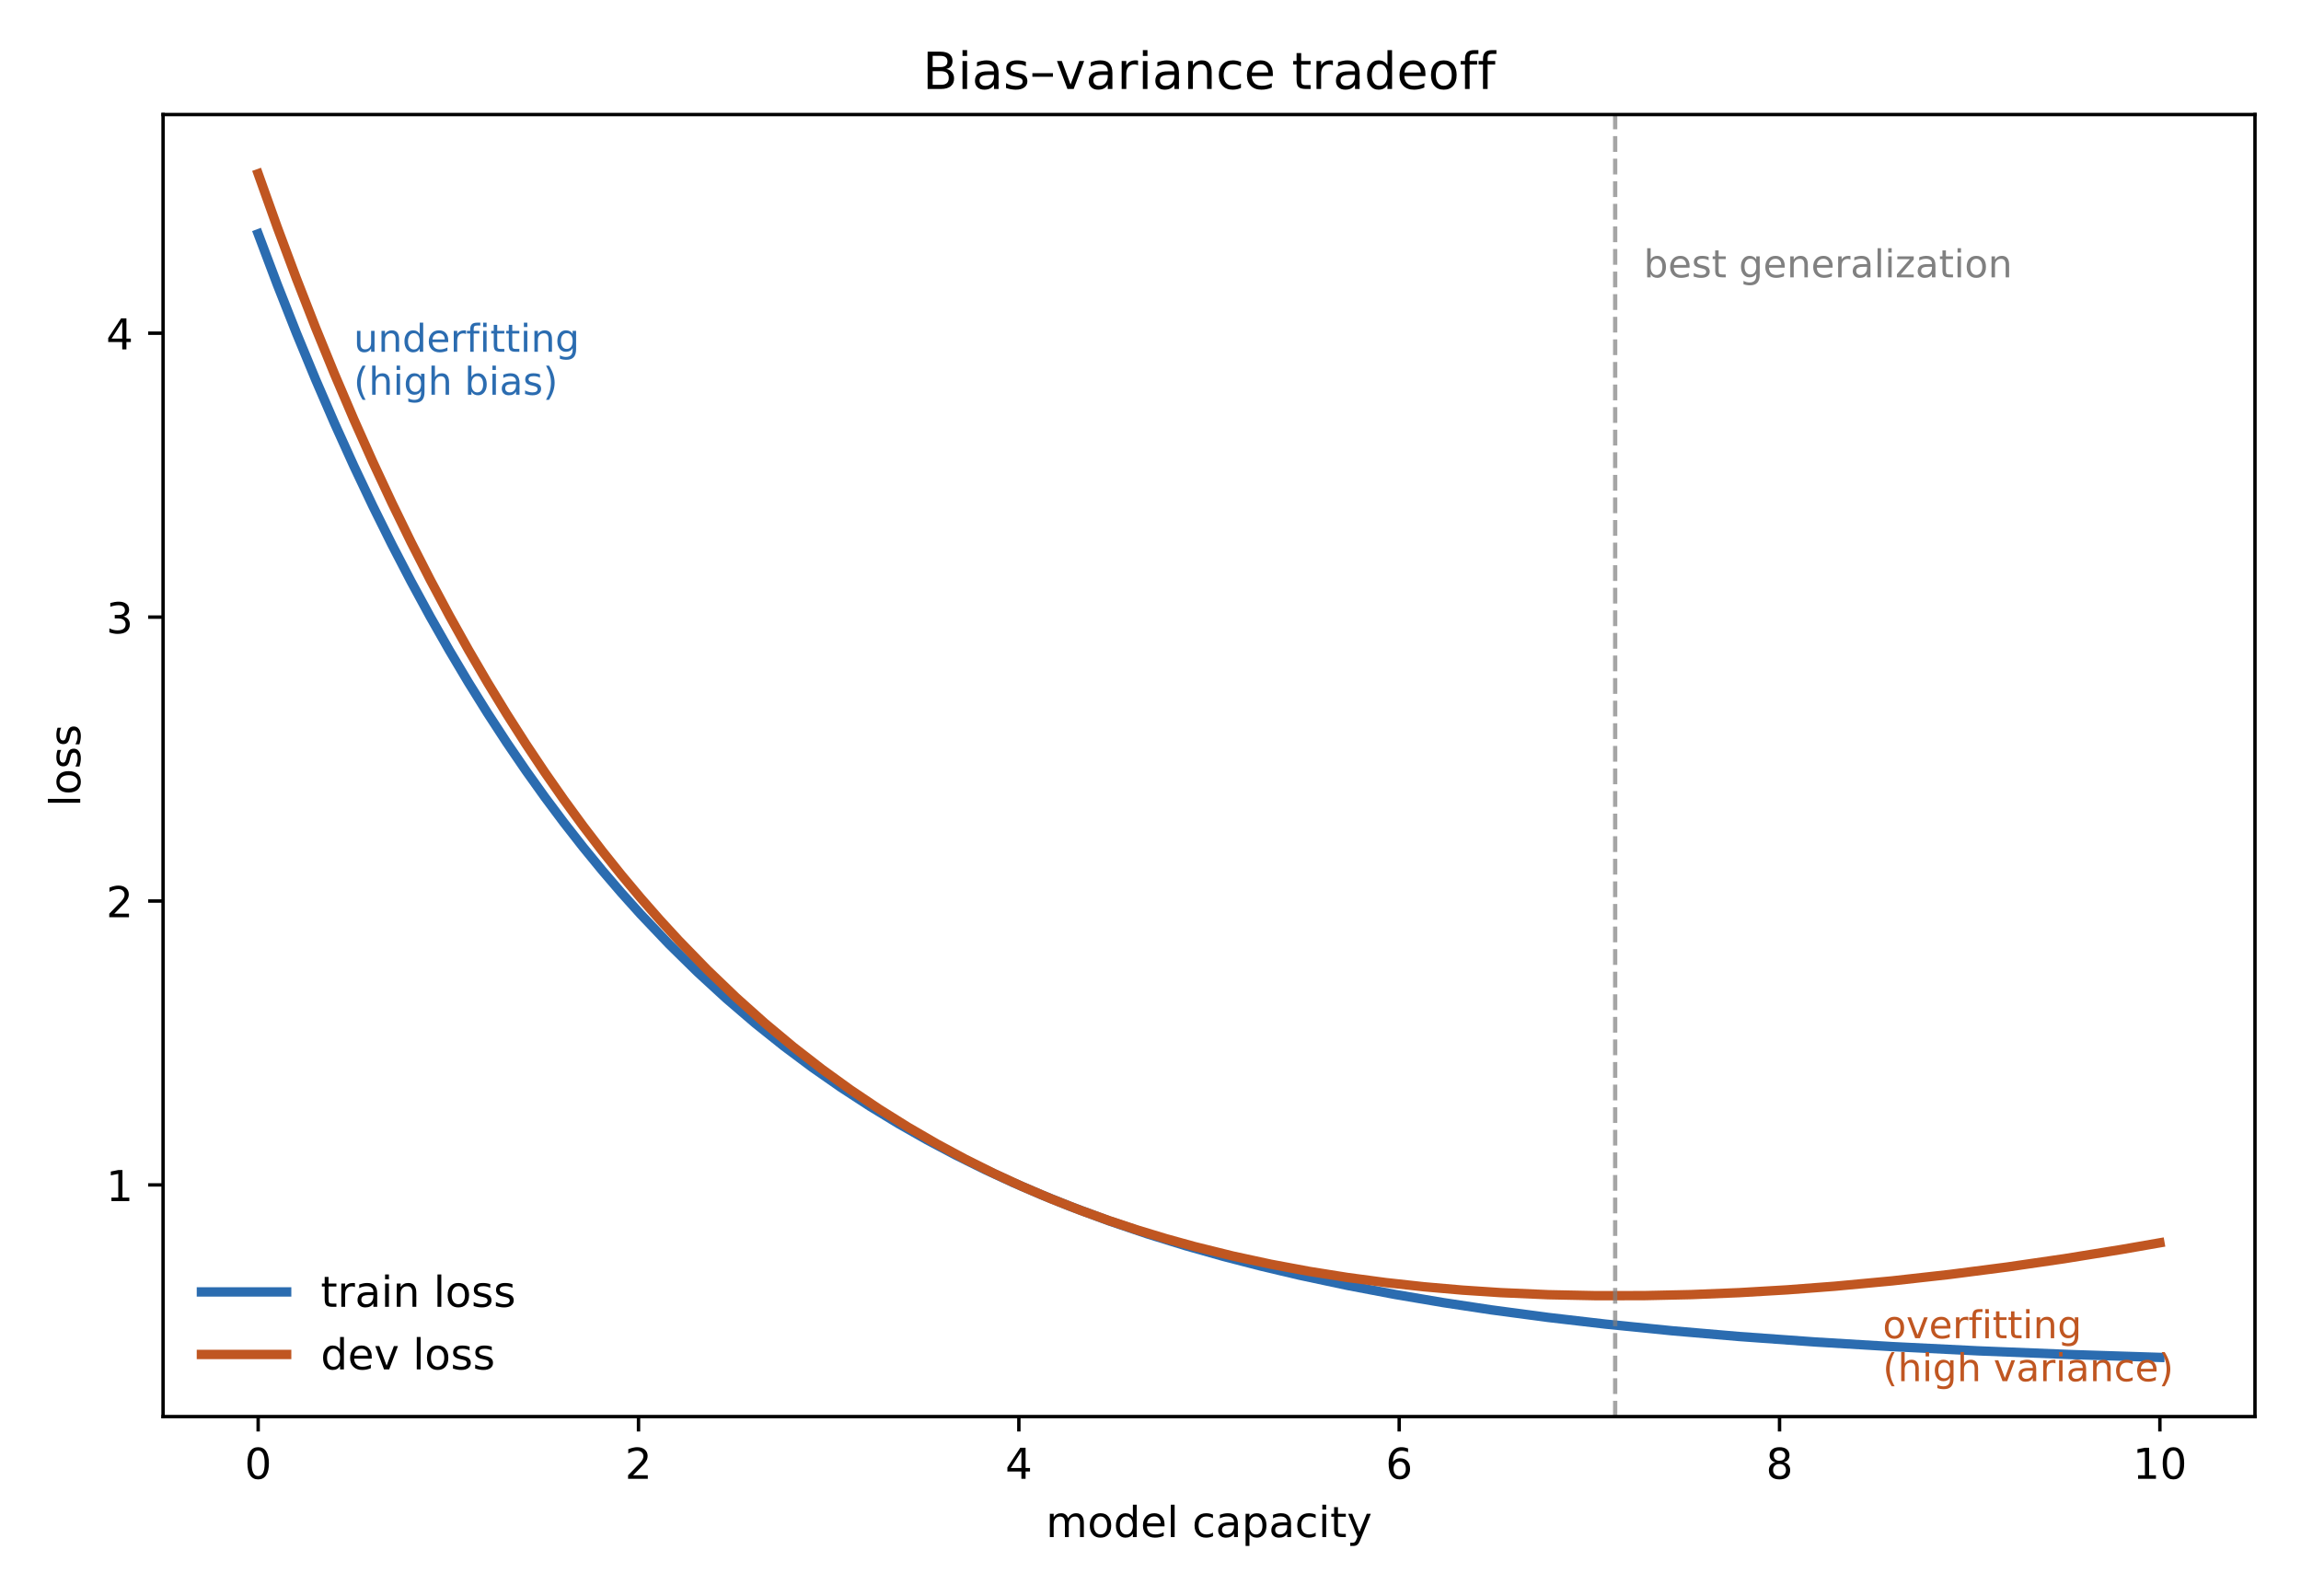
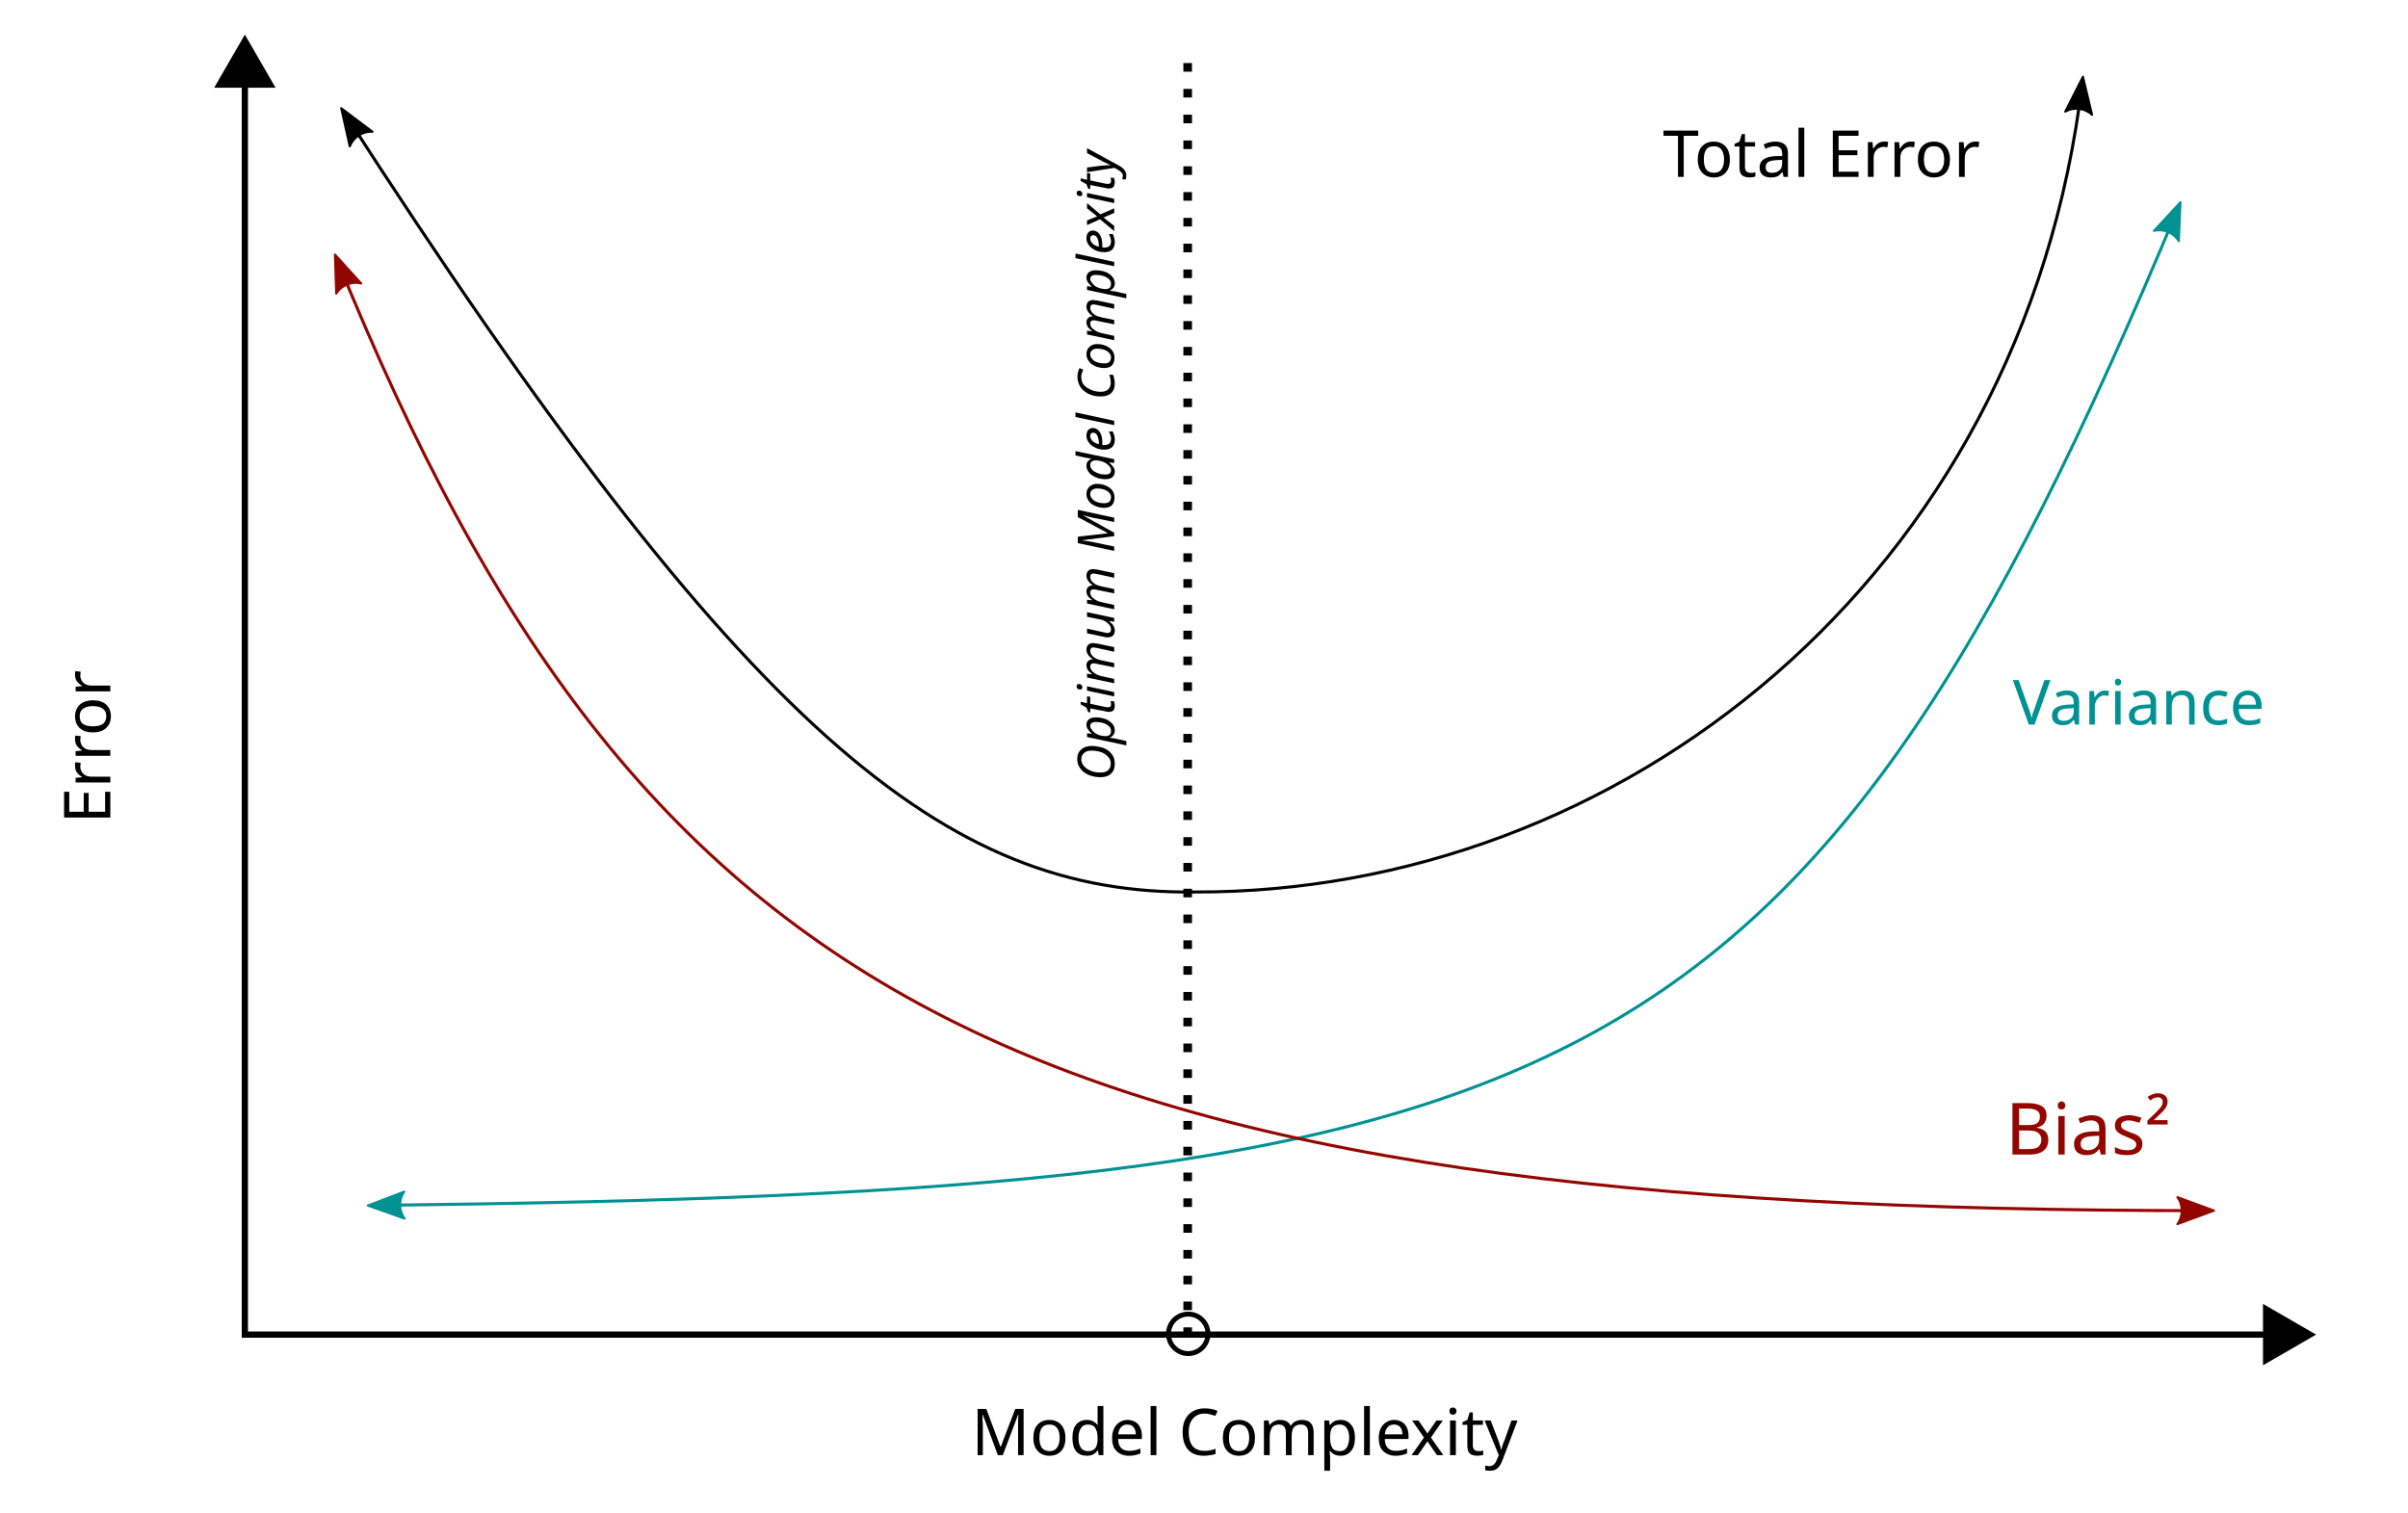
- <svg xmlns="http://www.w3.org/2000/svg" xmlns:xlink="http://www.w3.org/1999/xlink" width="540pt" height="374.4pt" viewBox="0 0 540 374.4" version="1.1">
-   <defs>
-     <style type="text/css">*{stroke-linejoin: round; stroke-linecap: butt}</style>
+ <svg xmlns="http://www.w3.org/2000/svg" width="130.175mm" height="81.756mm" viewBox="0 0 130.175 81.756" version="1.1" id="svg8">
+   <defs id="defs2">
+     <marker style="overflow:visible" id="TriangleOutL" refX="0.0" refY="0.0" orient="auto">
+       <path transform="scale(0.8)" style="fill-rule:evenodd;stroke:#000000;stroke-width:1pt;stroke-opacity:1;fill:#000000;fill-opacity:1" d="M 5.77,0.0 L -2.88,5.0 L -2.88,-5.0 L 5.77,0.0 z " id="path993" />
+     </marker>
+     <marker style="overflow:visible" id="TriangleInL" refX="0.0" refY="0.0" orient="auto">
+       <path transform="scale(-0.8)" style="fill-rule:evenodd;stroke:#000000;stroke-width:1pt;stroke-opacity:1;fill:#000000;fill-opacity:1" d="M 5.77,0.0 L -2.88,5.0 L -2.88,-5.0 L 5.77,0.0 z " id="path984" />
+     </marker>
+     <marker style="overflow:visible;" id="marker2417" refX="0.0" refY="0.0" orient="auto">
+       <path transform="scale(1.1) rotate(180) translate(1,0)" d="M 8.719,4.034 L -2.207,0.016 L 8.719,-4.002 C 6.973,-1.63 6.983,1.616 8.719,4.034 z " style="fill-rule:evenodd;stroke-width:0.625;stroke-linejoin:round;stroke:#000000;stroke-opacity:1;fill:#000000;fill-opacity:1" id="path2415" />
+     </marker>
+     <marker style="overflow:visible" id="marker2407" refX="0.0" refY="0.0" orient="auto">
+       <path transform="scale(1.1) translate(1,0)" d="M 8.719,4.034 L -2.207,0.016 L 8.719,-4.002 C 6.973,-1.63 6.983,1.616 8.719,4.034 z " style="fill-rule:evenodd;stroke-width:0.625;stroke-linejoin:round;stroke:#000000;stroke-opacity:1;fill:#000000;fill-opacity:1" id="path2405" />
+     </marker>
+     <marker style="overflow:visible;" id="marker2279" refX="0.0" refY="0.0" orient="auto">
+       <path transform="scale(1.1) rotate(180) translate(1,0)" d="M 8.719,4.034 L -2.207,0.016 L 8.719,-4.002 C 6.973,-1.63 6.983,1.616 8.719,4.034 z " style="fill-rule:evenodd;stroke-width:0.625;stroke-linejoin:round;stroke:#930600;stroke-opacity:1;fill:#930600;fill-opacity:1" id="path2277" />
+     </marker>
+     <marker style="overflow:visible" id="marker2269" refX="0.0" refY="0.0" orient="auto">
+       <path transform="scale(1.1) translate(1,0)" d="M 8.719,4.034 L -2.207,0.016 L 8.719,-4.002 C 6.973,-1.63 6.983,1.616 8.719,4.034 z " style="fill-rule:evenodd;stroke-width:0.625;stroke-linejoin:round;stroke:#930600;stroke-opacity:1;fill:#930600;fill-opacity:1" id="path2267" />
+     </marker>
+     <marker style="overflow:visible;" id="Arrow2Lend" refX="0.0" refY="0.0" orient="auto">
+       <path transform="scale(1.1) rotate(180) translate(1,0)" d="M 8.719,4.034 L -2.207,0.016 L 8.719,-4.002 C 6.973,-1.63 6.983,1.616 8.719,4.034 z " style="fill-rule:evenodd;stroke-width:0.625;stroke-linejoin:round;stroke:#009293;stroke-opacity:1;fill:#009293;fill-opacity:1" id="path872" />
+     </marker>
+     <marker style="overflow:visible;" id="Arrow1Lend" refX="0.0" refY="0.0" orient="auto">
+       <path transform="scale(0.8) rotate(180) translate(12.5,0)" style="fill-rule:evenodd;stroke:#000000;stroke-width:1pt;stroke-opacity:1;fill:#000000;fill-opacity:1" d="M 0.0,0.0 L 5.0,-5.0 L -12.5,0.0 L 5.0,5.0 L 0.0,0.0 z " id="path854" />
+     </marker>
+     <marker style="overflow:visible;" id="marker1847" refX="0.0" refY="0.0" orient="auto">
+       <path transform="scale(0.8) rotate(180) translate(12.5,0)" style="fill-rule:evenodd;stroke:#000000;stroke-width:1pt;stroke-opacity:1;fill:#000000;fill-opacity:1" d="M 0.0,0.0 L 5.0,-5.0 L -12.5,0.0 L 5.0,5.0 L 0.0,0.0 z " id="path1845" />
+     </marker>
+     <marker style="overflow:visible" id="marker1837" refX="0.0" refY="0.0" orient="auto">
+       <path transform="scale(1.1) translate(1,0)" d="M 8.719,4.034 L -2.207,0.016 L 8.719,-4.002 C 6.973,-1.63 6.983,1.616 8.719,4.034 z " style="fill-rule:evenodd;stroke-width:0.625;stroke-linejoin:round;stroke:#009293;stroke-opacity:1;fill:#009293;fill-opacity:1" id="path1835" />
+     </marker>
  </defs>
-   <g id="figure_1">
-     <g id="patch_1">
-       <path d="M 0 374.4  L 540 374.4  L 540 0  L 0 0  L 0 374.4  z " style="fill: none" />
-     </g>
-     <g id="axes_1">
-       <g id="patch_2">
-         <path d="M 38.27 332.44  L 529.2 332.44  L 529.2 26.88  L 38.27 26.88  L 38.27 332.44  z " style="fill: none" />
-       </g>
-       <g id="matplotlib.axis_1">
-         <g id="xtick_1">
-           <g id="line2d_1">
-             <defs>
-               <path id="md2974335d4" d="M 0 0  L 0 3.5  " style="stroke: #000000; stroke-width: 0.8" />
-             </defs>
-             <g>
-               <use xlink:href="#md2974335d4" x="60.585" y="332.44" style="stroke: #000000; stroke-width: 0.8" />
-             </g>
-           </g>
-           <g id="text_1">
-             <g transform="translate(57.40375 347.0384) scale(0.1 -0.1)">
-               <defs>
-                 <path id="DejaVuSans-30" d="M 2034 4250  Q 1547 4250 1301 3770  Q 1056 3291 1056 2328  Q 1056 1369 1301 889  Q 1547 409 2034 409  Q 2525 409 2770 889  Q 3016 1369 3016 2328  Q 3016 3291 2770 3770  Q 2525 4250 2034 4250  z M 2034 4750  Q 2819 4750 3233 4129  Q 3647 3509 3647 2328  Q 3647 1150 3233 529  Q 2819 -91 2034 -91  Q 1250 -91 836 529  Q 422 1150 422 2328  Q 422 3509 836 4129  Q 1250 4750 2034 4750  z " transform="scale(0.015625)" />
-               </defs>
-               <use xlink:href="#DejaVuSans-30" />
-             </g>
-           </g>
-         </g>
-         <g id="xtick_2">
-           <g id="line2d_2">
-             <g>
-               <use xlink:href="#md2974335d4" x="149.845" y="332.44" style="stroke: #000000; stroke-width: 0.8" />
-             </g>
-           </g>
-           <g id="text_2">
-             <g transform="translate(146.6637 347.0384) scale(0.1 -0.1)">
-               <defs>
-                 <path id="DejaVuSans-32" d="M 1228 531  L 3431 531  L 3431 0  L 469 0  L 469 531  Q 828 903 1448 1529  Q 2069 2156 2228 2338  Q 2531 2678 2651 2914  Q 2772 3150 2772 3378  Q 2772 3750 2511 3984  Q 2250 4219 1831 4219  Q 1534 4219 1204 4116  Q 875 4013 500 3803  L 500 4441  Q 881 4594 1212 4672  Q 1544 4750 1819 4750  Q 2544 4750 2975 4387  Q 3406 4025 3406 3419  Q 3406 3131 3298 2873  Q 3191 2616 2906 2266  Q 2828 2175 2409 1742  Q 1991 1309 1228 531  z " transform="scale(0.015625)" />
-               </defs>
-               <use xlink:href="#DejaVuSans-32" />
-             </g>
-           </g>
-         </g>
-         <g id="xtick_3">
-           <g id="line2d_3">
-             <g>
-               <use xlink:href="#md2974335d4" x="239.105" y="332.44" style="stroke: #000000; stroke-width: 0.8" />
-             </g>
-           </g>
-           <g id="text_3">
-             <g transform="translate(235.9238 347.0384) scale(0.1 -0.1)">
-               <defs>
-                 <path id="DejaVuSans-34" d="M 2419 4116  L 825 1625  L 2419 1625  L 2419 4116  z M 2253 4666  L 3047 4666  L 3047 1625  L 3713 1625  L 3713 1100  L 3047 1100  L 3047 0  L 2419 0  L 2419 1100  L 313 1100  L 313 1709  L 2253 4666  z " transform="scale(0.015625)" />
-               </defs>
-               <use xlink:href="#DejaVuSans-34" />
-             </g>
-           </g>
-         </g>
-         <g id="xtick_4">
-           <g id="line2d_4">
-             <g>
-               <use xlink:href="#md2974335d4" x="328.365" y="332.44" style="stroke: #000000; stroke-width: 0.8" />
-             </g>
-           </g>
-           <g id="text_4">
-             <g transform="translate(325.1837 347.0384) scale(0.1 -0.1)">
-               <defs>
-                 <path id="DejaVuSans-36" d="M 2113 2584  Q 1688 2584 1439 2293  Q 1191 2003 1191 1497  Q 1191 994 1439 701  Q 1688 409 2113 409  Q 2538 409 2786 701  Q 3034 994 3034 1497  Q 3034 2003 2786 2293  Q 2538 2584 2113 2584  z M 3366 4563  L 3366 3988  Q 3128 4100 2886 4159  Q 2644 4219 2406 4219  Q 1781 4219 1451 3797  Q 1122 3375 1075 2522  Q 1259 2794 1537 2939  Q 1816 3084 2150 3084  Q 2853 3084 3261 2657  Q 3669 2231 3669 1497  Q 3669 778 3244 343  Q 2819 -91 2113 -91  Q 1303 -91 875 529  Q 447 1150 447 2328  Q 447 3434 972 4092  Q 1497 4750 2381 4750  Q 2619 4750 2861 4703  Q 3103 4656 3366 4563  z " transform="scale(0.015625)" />
-               </defs>
-               <use xlink:href="#DejaVuSans-36" />
-             </g>
-           </g>
-         </g>
-         <g id="xtick_5">
-           <g id="line2d_5">
-             <g>
-               <use xlink:href="#md2974335d4" x="417.625" y="332.44" style="stroke: #000000; stroke-width: 0.8" />
-             </g>
-           </g>
-           <g id="text_5">
-             <g transform="translate(414.4438 347.0384) scale(0.1 -0.1)">
-               <defs>
-                 <path id="DejaVuSans-38" d="M 2034 2216  Q 1584 2216 1326 1975  Q 1069 1734 1069 1313  Q 1069 891 1326 650  Q 1584 409 2034 409  Q 2484 409 2743 651  Q 3003 894 3003 1313  Q 3003 1734 2745 1975  Q 2488 2216 2034 2216  z M 1403 2484  Q 997 2584 770 2862  Q 544 3141 544 3541  Q 544 4100 942 4425  Q 1341 4750 2034 4750  Q 2731 4750 3128 4425  Q 3525 4100 3525 3541  Q 3525 3141 3298 2862  Q 3072 2584 2669 2484  Q 3125 2378 3379 2068  Q 3634 1759 3634 1313  Q 3634 634 3220 271  Q 2806 -91 2034 -91  Q 1263 -91 848 271  Q 434 634 434 1313  Q 434 1759 690 2068  Q 947 2378 1403 2484  z M 1172 3481  Q 1172 3119 1398 2916  Q 1625 2713 2034 2713  Q 2441 2713 2670 2916  Q 2900 3119 2900 3481  Q 2900 3844 2670 4047  Q 2441 4250 2034 4250  Q 1625 4250 1398 4047  Q 1172 3844 1172 3481  z " transform="scale(0.015625)" />
-               </defs>
-               <use xlink:href="#DejaVuSans-38" />
-             </g>
-           </g>
-         </g>
-         <g id="xtick_6">
-           <g id="line2d_6">
-             <g>
-               <use xlink:href="#md2974335d4" x="506.885" y="332.44" style="stroke: #000000; stroke-width: 0.8" />
-             </g>
-           </g>
-           <g id="text_6">
-             <g transform="translate(500.5225 347.0384) scale(0.1 -0.1)">
-               <defs>
-                 <path id="DejaVuSans-31" d="M 794 531  L 1825 531  L 1825 4091  L 703 3866  L 703 4441  L 1819 4666  L 2450 4666  L 2450 531  L 3481 531  L 3481 0  L 794 0  L 794 531  z " transform="scale(0.015625)" />
-               </defs>
-               <use xlink:href="#DejaVuSans-31" />
-               <use xlink:href="#DejaVuSans-30" transform="translate(63.62305 0)" />
-             </g>
-           </g>
-         </g>
-         <g id="text_7">
-           <g transform="translate(245.467 360.7166) scale(0.1 -0.1)">
-             <defs>
-               <path id="DejaVuSans-6d" d="M 3328 2828  Q 3544 3216 3844 3400  Q 4144 3584 4550 3584  Q 5097 3584 5394 3201  Q 5691 2819 5691 2113  L 5691 0  L 5113 0  L 5113 2094  Q 5113 2597 4934 2840  Q 4756 3084 4391 3084  Q 3944 3084 3684 2787  Q 3425 2491 3425 1978  L 3425 0  L 2847 0  L 2847 2094  Q 2847 2600 2669 2842  Q 2491 3084 2119 3084  Q 1678 3084 1418 2786  Q 1159 2488 1159 1978  L 1159 0  L 581 0  L 581 3500  L 1159 3500  L 1159 2956  Q 1356 3278 1631 3431  Q 1906 3584 2284 3584  Q 2666 3584 2933 3390  Q 3200 3197 3328 2828  z " transform="scale(0.015625)" />
-               <path id="DejaVuSans-6f" d="M 1959 3097  Q 1497 3097 1228 2736  Q 959 2375 959 1747  Q 959 1119 1226 758  Q 1494 397 1959 397  Q 2419 397 2687 759  Q 2956 1122 2956 1747  Q 2956 2369 2687 2733  Q 2419 3097 1959 3097  z M 1959 3584  Q 2709 3584 3137 3096  Q 3566 2609 3566 1747  Q 3566 888 3137 398  Q 2709 -91 1959 -91  Q 1206 -91 779 398  Q 353 888 353 1747  Q 353 2609 779 3096  Q 1206 3584 1959 3584  z " transform="scale(0.015625)" />
-               <path id="DejaVuSans-64" d="M 2906 2969  L 2906 4863  L 3481 4863  L 3481 0  L 2906 0  L 2906 525  Q 2725 213 2448 61  Q 2172 -91 1784 -91  Q 1150 -91 751 415  Q 353 922 353 1747  Q 353 2572 751 3078  Q 1150 3584 1784 3584  Q 2172 3584 2448 3432  Q 2725 3281 2906 2969  z M 947 1747  Q 947 1113 1208 752  Q 1469 391 1925 391  Q 2381 391 2643 752  Q 2906 1113 2906 1747  Q 2906 2381 2643 2742  Q 2381 3103 1925 3103  Q 1469 3103 1208 2742  Q 947 2381 947 1747  z " transform="scale(0.015625)" />
-               <path id="DejaVuSans-65" d="M 3597 1894  L 3597 1613  L 953 1613  Q 991 1019 1311 708  Q 1631 397 2203 397  Q 2534 397 2845 478  Q 3156 559 3463 722  L 3463 178  Q 3153 47 2828 -22  Q 2503 -91 2169 -91  Q 1331 -91 842 396  Q 353 884 353 1716  Q 353 2575 817 3079  Q 1281 3584 2069 3584  Q 2775 3584 3186 3129  Q 3597 2675 3597 1894  z M 3022 2063  Q 3016 2534 2758 2815  Q 2500 3097 2075 3097  Q 1594 3097 1305 2825  Q 1016 2553 972 2059  L 3022 2063  z " transform="scale(0.015625)" />
-               <path id="DejaVuSans-6c" d="M 603 4863  L 1178 4863  L 1178 0  L 603 0  L 603 4863  z " transform="scale(0.015625)" />
-               <path id="DejaVuSans-20" transform="scale(0.015625)" />
-               <path id="DejaVuSans-63" d="M 3122 3366  L 3122 2828  Q 2878 2963 2633 3030  Q 2388 3097 2138 3097  Q 1578 3097 1268 2742  Q 959 2388 959 1747  Q 959 1106 1268 751  Q 1578 397 2138 397  Q 2388 397 2633 464  Q 2878 531 3122 666  L 3122 134  Q 2881 22 2623 -34  Q 2366 -91 2075 -91  Q 1284 -91 818 406  Q 353 903 353 1747  Q 353 2603 823 3093  Q 1294 3584 2113 3584  Q 2378 3584 2631 3529  Q 2884 3475 3122 3366  z " transform="scale(0.015625)" />
-               <path id="DejaVuSans-61" d="M 2194 1759  Q 1497 1759 1228 1600  Q 959 1441 959 1056  Q 959 750 1161 570  Q 1363 391 1709 391  Q 2188 391 2477 730  Q 2766 1069 2766 1631  L 2766 1759  L 2194 1759  z M 3341 1997  L 3341 0  L 2766 0  L 2766 531  Q 2569 213 2275 61  Q 1981 -91 1556 -91  Q 1019 -91 701 211  Q 384 513 384 1019  Q 384 1609 779 1909  Q 1175 2209 1959 2209  L 2766 2209  L 2766 2266  Q 2766 2663 2505 2880  Q 2244 3097 1772 3097  Q 1472 3097 1187 3025  Q 903 2953 641 2809  L 641 3341  Q 956 3463 1253 3523  Q 1550 3584 1831 3584  Q 2591 3584 2966 3190  Q 3341 2797 3341 1997  z " transform="scale(0.015625)" />
-               <path id="DejaVuSans-70" d="M 1159 525  L 1159 -1331  L 581 -1331  L 581 3500  L 1159 3500  L 1159 2969  Q 1341 3281 1617 3432  Q 1894 3584 2278 3584  Q 2916 3584 3314 3078  Q 3713 2572 3713 1747  Q 3713 922 3314 415  Q 2916 -91 2278 -91  Q 1894 -91 1617 61  Q 1341 213 1159 525  z M 3116 1747  Q 3116 2381 2855 2742  Q 2594 3103 2138 3103  Q 1681 3103 1420 2742  Q 1159 2381 1159 1747  Q 1159 1113 1420 752  Q 1681 391 2138 391  Q 2594 391 2855 752  Q 3116 1113 3116 1747  z " transform="scale(0.015625)" />
-               <path id="DejaVuSans-69" d="M 603 3500  L 1178 3500  L 1178 0  L 603 0  L 603 3500  z M 603 4863  L 1178 4863  L 1178 4134  L 603 4134  L 603 4863  z " transform="scale(0.015625)" />
-               <path id="DejaVuSans-74" d="M 1172 4494  L 1172 3500  L 2356 3500  L 2356 3053  L 1172 3053  L 1172 1153  Q 1172 725 1289 603  Q 1406 481 1766 481  L 2356 481  L 2356 0  L 1766 0  Q 1100 0 847 248  Q 594 497 594 1153  L 594 3053  L 172 3053  L 172 3500  L 594 3500  L 594 4494  L 1172 4494  z " transform="scale(0.015625)" />
-               <path id="DejaVuSans-79" d="M 2059 -325  Q 1816 -950 1584 -1140  Q 1353 -1331 966 -1331  L 506 -1331  L 506 -850  L 844 -850  Q 1081 -850 1212 -737  Q 1344 -625 1503 -206  L 1606 56  L 191 3500  L 800 3500  L 1894 763  L 2988 3500  L 3597 3500  L 2059 -325  z " transform="scale(0.015625)" />
-             </defs>
-             <use xlink:href="#DejaVuSans-6d" />
-             <use xlink:href="#DejaVuSans-6f" transform="translate(97.41211 0)" />
-             <use xlink:href="#DejaVuSans-64" transform="translate(158.5938 0)" />
-             <use xlink:href="#DejaVuSans-65" transform="translate(222.0703 0)" />
-             <use xlink:href="#DejaVuSans-6c" transform="translate(283.5938 0)" />
-             <use xlink:href="#DejaVuSans-20" transform="translate(311.377 0)" />
-             <use xlink:href="#DejaVuSans-63" transform="translate(343.1641 0)" />
-             <use xlink:href="#DejaVuSans-61" transform="translate(398.1445 0)" />
-             <use xlink:href="#DejaVuSans-70" transform="translate(459.4238 0)" />
-             <use xlink:href="#DejaVuSans-61" transform="translate(522.9004 0)" />
-             <use xlink:href="#DejaVuSans-63" transform="translate(584.1797 0)" />
-             <use xlink:href="#DejaVuSans-69" transform="translate(639.1602 0)" />
-             <use xlink:href="#DejaVuSans-74" transform="translate(666.9434 0)" />
-             <use xlink:href="#DejaVuSans-79" transform="translate(706.1523 0)" />
-           </g>
-         </g>
-       </g>
-       <g id="matplotlib.axis_2">
-         <g id="ytick_1">
-           <g id="line2d_7">
-             <defs>
-               <path id="mb7c578db6a" d="M 0 0  L -3.5 0  " style="stroke: #000000; stroke-width: 0.8" />
-             </defs>
-             <g>
-               <use xlink:href="#mb7c578db6a" x="38.27" y="278.073" style="stroke: #000000; stroke-width: 0.8" />
-             </g>
-           </g>
-           <g id="text_8">
-             <g transform="translate(24.9075 281.8718) scale(0.1 -0.1)">
-               <use xlink:href="#DejaVuSans-31" />
-             </g>
-           </g>
-         </g>
-         <g id="ytick_2">
-           <g id="line2d_8">
-             <g>
-               <use xlink:href="#mb7c578db6a" x="38.27" y="211.446" style="stroke: #000000; stroke-width: 0.8" />
-             </g>
-           </g>
-           <g id="text_9">
-             <g transform="translate(24.9075 215.2449) scale(0.1 -0.1)">
-               <use xlink:href="#DejaVuSans-32" />
-             </g>
-           </g>
-         </g>
-         <g id="ytick_3">
-           <g id="line2d_9">
-             <g>
-               <use xlink:href="#mb7c578db6a" x="38.27" y="144.819" style="stroke: #000000; stroke-width: 0.8" />
-             </g>
-           </g>
-           <g id="text_10">
-             <g transform="translate(24.9075 148.6181) scale(0.1 -0.1)">
-               <defs>
-                 <path id="DejaVuSans-33" d="M 2597 2516  Q 3050 2419 3304 2112  Q 3559 1806 3559 1356  Q 3559 666 3084 287  Q 2609 -91 1734 -91  Q 1441 -91 1130 -33  Q 819 25 488 141  L 488 750  Q 750 597 1062 519  Q 1375 441 1716 441  Q 2309 441 2620 675  Q 2931 909 2931 1356  Q 2931 1769 2642 2001  Q 2353 2234 1838 2234  L 1294 2234  L 1294 2753  L 1863 2753  Q 2328 2753 2575 2939  Q 2822 3125 2822 3475  Q 2822 3834 2567 4026  Q 2313 4219 1838 4219  Q 1578 4219 1281 4162  Q 984 4106 628 3988  L 628 4550  Q 988 4650 1302 4700  Q 1616 4750 1894 4750  Q 2613 4750 3031 4423  Q 3450 4097 3450 3541  Q 3450 3153 3228 2886  Q 3006 2619 2597 2516  z " transform="scale(0.015625)" />
-               </defs>
-               <use xlink:href="#DejaVuSans-33" />
-             </g>
-           </g>
-         </g>
-         <g id="ytick_4">
-           <g id="line2d_10">
-             <g>
-               <use xlink:href="#mb7c578db6a" x="38.27" y="78.192" style="stroke: #000000; stroke-width: 0.8" />
-             </g>
-           </g>
-           <g id="text_11">
-             <g transform="translate(24.9075 81.99127) scale(0.1 -0.1)">
-               <use xlink:href="#DejaVuSans-34" />
-             </g>
-           </g>
-         </g>
-         <g id="text_12">
-           <g transform="translate(18.82781 189.3178) rotate(-90) scale(0.1 -0.1)">
-             <defs>
-               <path id="DejaVuSans-73" d="M 2834 3397  L 2834 2853  Q 2591 2978 2328 3040  Q 2066 3103 1784 3103  Q 1356 3103 1142 2972  Q 928 2841 928 2578  Q 928 2378 1081 2264  Q 1234 2150 1697 2047  L 1894 2003  Q 2506 1872 2764 1633  Q 3022 1394 3022 966  Q 3022 478 2636 193  Q 2250 -91 1575 -91  Q 1294 -91 989 -36  Q 684 19 347 128  L 347 722  Q 666 556 975 473  Q 1284 391 1588 391  Q 1994 391 2212 530  Q 2431 669 2431 922  Q 2431 1156 2273 1281  Q 2116 1406 1581 1522  L 1381 1569  Q 847 1681 609 1914  Q 372 2147 372 2553  Q 372 3047 722 3315  Q 1072 3584 1716 3584  Q 2034 3584 2315 3537  Q 2597 3491 2834 3397  z " transform="scale(0.015625)" />
-             </defs>
-             <use xlink:href="#DejaVuSans-6c" />
-             <use xlink:href="#DejaVuSans-6f" transform="translate(27.7832 0)" />
-             <use xlink:href="#DejaVuSans-73" transform="translate(88.96484 0)" />
-             <use xlink:href="#DejaVuSans-73" transform="translate(141.0645 0)" />
-           </g>
-         </g>
-       </g>
-       <g id="line2d_11">
-         <path d="M 60.585 54.873  L 65.07 66.774  L 69.556 78.143  L 74.041 89.005  L 78.527 99.382  L 83.012 109.295  L 87.498 118.766  L 91.983 127.814  L 96.468 136.457  L 100.954 144.715  L 105.439 152.604  L 109.925 160.141  L 114.41 167.341  L 118.896 174.22  L 123.381 180.791  L 127.866 187.069  L 132.352 193.067  L 136.837 198.797  L 141.323 204.271  L 145.808 209.5  L 150.294 214.496  L 157.022 221.575  L 163.75 228.185  L 170.478 234.357  L 177.206 240.121  L 183.934 245.502  L 190.662 250.528  L 197.391 255.22  L 204.119 259.602  L 210.847 263.694  L 217.575 267.514  L 224.303 271.082  L 231.031 274.413  L 237.759 277.523  L 244.488 280.428  L 251.216 283.14  L 260.187 286.479  L 269.157 289.527  L 278.128 292.308  L 287.099 294.846  L 296.07 297.163  L 305.041 299.278  L 316.254 301.663  L 327.468 303.791  L 338.681 305.689  L 349.895 307.383  L 363.351 309.176  L 376.808 310.739  L 392.507 312.311  L 408.206 313.651  L 426.147 314.942  L 444.089 316.017  L 464.273 317.014  L 486.701 317.905  L 506.885 318.551  L 506.885 318.551  " clip-path="url(#p01d90838db)" style="fill: none; stroke: #2b6cb0; stroke-width: 2.2; stroke-linecap: square" />
-       </g>
-       <g id="line2d_12">
-         <path d="M 60.585 40.769  L 65.07 53.337  L 69.556 65.357  L 74.041 76.854  L 78.527 87.849  L 83.012 98.364  L 87.498 108.421  L 91.983 118.039  L 96.468 127.237  L 100.954 136.032  L 105.439 144.443  L 109.925 152.485  L 114.41 160.174  L 118.896 167.526  L 123.381 174.554  L 127.866 181.273  L 132.352 187.695  L 136.837 193.834  L 141.323 199.7  L 145.808 205.306  L 150.294 210.662  L 154.779 215.779  L 159.264 220.666  L 165.993 227.588  L 172.721 234.046  L 179.449 240.068  L 186.177 245.68  L 192.905 250.908  L 199.633 255.774  L 206.361 260.3  L 213.09 264.506  L 219.818 268.411  L 226.546 272.032  L 233.274 275.386  L 240.002 278.488  L 246.73 281.352  L 253.458 283.992  L 260.187 286.42  L 266.915 288.647  L 273.643 290.686  L 280.371 292.545  L 289.342 294.761  L 298.313 296.695  L 307.283 298.368  L 316.254 299.795  L 325.225 300.993  L 334.196 301.976  L 343.167 302.757  L 352.138 303.349  L 363.351 303.837  L 374.565 304.066  L 385.778 304.051  L 396.992 303.809  L 408.206 303.353  L 419.419 302.695  L 430.633 301.845  L 444.089 300.588  L 457.545 299.084  L 471.002 297.347  L 484.458 295.388  L 497.914 293.216  L 506.885 291.655  L 506.885 291.655  " clip-path="url(#p01d90838db)" style="fill: none; stroke: #c05621; stroke-width: 2.2; stroke-linecap: square" />
-       </g>
-       <g id="line2d_13">
-         <path d="M 379.05 332.44  L 379.05 26.88  " clip-path="url(#p01d90838db)" style="fill: none; stroke-dasharray: 3.7,1.6; stroke-dashoffset: 0; stroke: #808080; stroke-opacity: 0.7" />
-       </g>
-       <g id="patch_3">
-         <path d="M 38.27 332.44  L 38.27 26.88  " style="fill: none; stroke: #000000; stroke-width: 0.8; stroke-linejoin: miter; stroke-linecap: square" />
-       </g>
-       <g id="patch_4">
-         <path d="M 529.2 332.44  L 529.2 26.88  " style="fill: none; stroke: #000000; stroke-width: 0.8; stroke-linejoin: miter; stroke-linecap: square" />
-       </g>
-       <g id="patch_5">
-         <path d="M 38.27 332.44  L 529.2 332.44  " style="fill: none; stroke: #000000; stroke-width: 0.8; stroke-linejoin: miter; stroke-linecap: square" />
-       </g>
-       <g id="patch_6">
-         <path d="M 38.27 26.88  L 529.2 26.88  " style="fill: none; stroke: #000000; stroke-width: 0.8; stroke-linejoin: miter; stroke-linecap: square" />
-       </g>
-       <g id="text_13">
-         <g style="fill: #808080" transform="translate(385.7448 65.08351) scale(0.09 -0.09)">
-           <defs>
-             <path id="DejaVuSans-62" d="M 3116 1747  Q 3116 2381 2855 2742  Q 2594 3103 2138 3103  Q 1681 3103 1420 2742  Q 1159 2381 1159 1747  Q 1159 1113 1420 752  Q 1681 391 2138 391  Q 2594 391 2855 752  Q 3116 1113 3116 1747  z M 1159 2969  Q 1341 3281 1617 3432  Q 1894 3584 2278 3584  Q 2916 3584 3314 3078  Q 3713 2572 3713 1747  Q 3713 922 3314 415  Q 2916 -91 2278 -91  Q 1894 -91 1617 61  Q 1341 213 1159 525  L 1159 0  L 581 0  L 581 4863  L 1159 4863  L 1159 2969  z " transform="scale(0.015625)" />
-             <path id="DejaVuSans-67" d="M 2906 1791  Q 2906 2416 2648 2759  Q 2391 3103 1925 3103  Q 1463 3103 1205 2759  Q 947 2416 947 1791  Q 947 1169 1205 825  Q 1463 481 1925 481  Q 2391 481 2648 825  Q 2906 1169 2906 1791  z M 3481 434  Q 3481 -459 3084 -895  Q 2688 -1331 1869 -1331  Q 1566 -1331 1297 -1286  Q 1028 -1241 775 -1147  L 775 -588  Q 1028 -725 1275 -790  Q 1522 -856 1778 -856  Q 2344 -856 2625 -561  Q 2906 -266 2906 331  L 2906 616  Q 2728 306 2450 153  Q 2172 0 1784 0  Q 1141 0 747 490  Q 353 981 353 1791  Q 353 2603 747 3093  Q 1141 3584 1784 3584  Q 2172 3584 2450 3431  Q 2728 3278 2906 2969  L 2906 3500  L 3481 3500  L 3481 434  z " transform="scale(0.015625)" />
-             <path id="DejaVuSans-6e" d="M 3513 2113  L 3513 0  L 2938 0  L 2938 2094  Q 2938 2591 2744 2837  Q 2550 3084 2163 3084  Q 1697 3084 1428 2787  Q 1159 2491 1159 1978  L 1159 0  L 581 0  L 581 3500  L 1159 3500  L 1159 2956  Q 1366 3272 1645 3428  Q 1925 3584 2291 3584  Q 2894 3584 3203 3211  Q 3513 2838 3513 2113  z " transform="scale(0.015625)" />
-             <path id="DejaVuSans-72" d="M 2631 2963  Q 2534 3019 2420 3045  Q 2306 3072 2169 3072  Q 1681 3072 1420 2755  Q 1159 2438 1159 1844  L 1159 0  L 581 0  L 581 3500  L 1159 3500  L 1159 2956  Q 1341 3275 1631 3429  Q 1922 3584 2338 3584  Q 2397 3584 2469 3576  Q 2541 3569 2628 3553  L 2631 2963  z " transform="scale(0.015625)" />
-             <path id="DejaVuSans-7a" d="M 353 3500  L 3084 3500  L 3084 2975  L 922 459  L 3084 459  L 3084 0  L 275 0  L 275 525  L 2438 3041  L 353 3041  L 353 3500  z " transform="scale(0.015625)" />
-           </defs>
-           <use xlink:href="#DejaVuSans-62" />
-           <use xlink:href="#DejaVuSans-65" transform="translate(63.47656 0)" />
-           <use xlink:href="#DejaVuSans-73" transform="translate(125 0)" />
-           <use xlink:href="#DejaVuSans-74" transform="translate(177.0996 0)" />
-           <use xlink:href="#DejaVuSans-20" transform="translate(216.3086 0)" />
-           <use xlink:href="#DejaVuSans-67" transform="translate(248.0957 0)" />
-           <use xlink:href="#DejaVuSans-65" transform="translate(311.5723 0)" />
-           <use xlink:href="#DejaVuSans-6e" transform="translate(373.0957 0)" />
-           <use xlink:href="#DejaVuSans-65" transform="translate(436.4746 0)" />
-           <use xlink:href="#DejaVuSans-72" transform="translate(497.998 0)" />
-           <use xlink:href="#DejaVuSans-61" transform="translate(539.1113 0)" />
-           <use xlink:href="#DejaVuSans-6c" transform="translate(600.3906 0)" />
-           <use xlink:href="#DejaVuSans-69" transform="translate(628.1738 0)" />
-           <use xlink:href="#DejaVuSans-7a" transform="translate(655.957 0)" />
-           <use xlink:href="#DejaVuSans-61" transform="translate(708.4473 0)" />
-           <use xlink:href="#DejaVuSans-74" transform="translate(769.7266 0)" />
-           <use xlink:href="#DejaVuSans-69" transform="translate(808.9355 0)" />
-           <use xlink:href="#DejaVuSans-6f" transform="translate(836.7188 0)" />
-           <use xlink:href="#DejaVuSans-6e" transform="translate(897.9004 0)" />
-         </g>
-       </g>
-       <g id="text_14">
-         <g style="fill: #2b6cb0" transform="translate(83.01214 82.56029) scale(0.09 -0.09)">
-           <defs>
-             <path id="DejaVuSans-75" d="M 544 1381  L 544 3500  L 1119 3500  L 1119 1403  Q 1119 906 1312 657  Q 1506 409 1894 409  Q 2359 409 2629 706  Q 2900 1003 2900 1516  L 2900 3500  L 3475 3500  L 3475 0  L 2900 0  L 2900 538  Q 2691 219 2414 64  Q 2138 -91 1772 -91  Q 1169 -91 856 284  Q 544 659 544 1381  z M 1991 3584  L 1991 3584  z " transform="scale(0.015625)" />
-             <path id="DejaVuSans-66" d="M 2375 4863  L 2375 4384  L 1825 4384  Q 1516 4384 1395 4259  Q 1275 4134 1275 3809  L 1275 3500  L 2222 3500  L 2222 3053  L 1275 3053  L 1275 0  L 697 0  L 697 3053  L 147 3053  L 147 3500  L 697 3500  L 697 3744  Q 697 4328 969 4595  Q 1241 4863 1831 4863  L 2375 4863  z " transform="scale(0.015625)" />
-           </defs>
-           <use xlink:href="#DejaVuSans-75" />
-           <use xlink:href="#DejaVuSans-6e" transform="translate(63.37891 0)" />
-           <use xlink:href="#DejaVuSans-64" transform="translate(126.7578 0)" />
-           <use xlink:href="#DejaVuSans-65" transform="translate(190.2344 0)" />
-           <use xlink:href="#DejaVuSans-72" transform="translate(251.7578 0)" />
-           <use xlink:href="#DejaVuSans-66" transform="translate(292.8711 0)" />
-           <use xlink:href="#DejaVuSans-69" transform="translate(328.0762 0)" />
-           <use xlink:href="#DejaVuSans-74" transform="translate(355.8594 0)" />
-           <use xlink:href="#DejaVuSans-74" transform="translate(395.0684 0)" />
-           <use xlink:href="#DejaVuSans-69" transform="translate(434.2773 0)" />
-           <use xlink:href="#DejaVuSans-6e" transform="translate(462.0605 0)" />
-           <use xlink:href="#DejaVuSans-67" transform="translate(525.4395 0)" />
-         </g>
-         <g style="fill: #2b6cb0" transform="translate(83.01214 92.63832) scale(0.09 -0.09)">
-           <defs>
-             <path id="DejaVuSans-28" d="M 1984 4856  Q 1566 4138 1362 3434  Q 1159 2731 1159 2009  Q 1159 1288 1364 580  Q 1569 -128 1984 -844  L 1484 -844  Q 1016 -109 783 600  Q 550 1309 550 2009  Q 550 2706 781 3412  Q 1013 4119 1484 4856  L 1984 4856  z " transform="scale(0.015625)" />
-             <path id="DejaVuSans-68" d="M 3513 2113  L 3513 0  L 2938 0  L 2938 2094  Q 2938 2591 2744 2837  Q 2550 3084 2163 3084  Q 1697 3084 1428 2787  Q 1159 2491 1159 1978  L 1159 0  L 581 0  L 581 4863  L 1159 4863  L 1159 2956  Q 1366 3272 1645 3428  Q 1925 3584 2291 3584  Q 2894 3584 3203 3211  Q 3513 2838 3513 2113  z " transform="scale(0.015625)" />
-             <path id="DejaVuSans-29" d="M 513 4856  L 1013 4856  Q 1481 4119 1714 3412  Q 1947 2706 1947 2009  Q 1947 1309 1714 600  Q 1481 -109 1013 -844  L 513 -844  Q 928 -128 1133 580  Q 1338 1288 1338 2009  Q 1338 2731 1133 3434  Q 928 4138 513 4856  z " transform="scale(0.015625)" />
-           </defs>
-           <use xlink:href="#DejaVuSans-28" />
-           <use xlink:href="#DejaVuSans-68" transform="translate(39.01367 0)" />
-           <use xlink:href="#DejaVuSans-69" transform="translate(102.3926 0)" />
-           <use xlink:href="#DejaVuSans-67" transform="translate(130.1758 0)" />
-           <use xlink:href="#DejaVuSans-68" transform="translate(193.6523 0)" />
-           <use xlink:href="#DejaVuSans-20" transform="translate(257.0312 0)" />
-           <use xlink:href="#DejaVuSans-62" transform="translate(288.8184 0)" />
-           <use xlink:href="#DejaVuSans-69" transform="translate(352.2949 0)" />
-           <use xlink:href="#DejaVuSans-61" transform="translate(380.0781 0)" />
-           <use xlink:href="#DejaVuSans-73" transform="translate(441.3574 0)" />
-           <use xlink:href="#DejaVuSans-29" transform="translate(493.457 0)" />
-         </g>
-       </g>
-       <g id="text_15">
-         <g style="fill: #c05621" transform="translate(441.8463 314.0562) scale(0.09 -0.09)">
-           <defs>
-             <path id="DejaVuSans-76" d="M 191 3500  L 800 3500  L 1894 563  L 2988 3500  L 3597 3500  L 2284 0  L 1503 0  L 191 3500  z " transform="scale(0.015625)" />
-           </defs>
-           <use xlink:href="#DejaVuSans-6f" />
-           <use xlink:href="#DejaVuSans-76" transform="translate(61.18164 0)" />
-           <use xlink:href="#DejaVuSans-65" transform="translate(120.3613 0)" />
-           <use xlink:href="#DejaVuSans-72" transform="translate(181.8848 0)" />
-           <use xlink:href="#DejaVuSans-66" transform="translate(222.998 0)" />
-           <use xlink:href="#DejaVuSans-69" transform="translate(258.2031 0)" />
-           <use xlink:href="#DejaVuSans-74" transform="translate(285.9863 0)" />
-           <use xlink:href="#DejaVuSans-74" transform="translate(325.1953 0)" />
-           <use xlink:href="#DejaVuSans-69" transform="translate(364.4043 0)" />
-           <use xlink:href="#DejaVuSans-6e" transform="translate(392.1875 0)" />
-           <use xlink:href="#DejaVuSans-67" transform="translate(455.5664 0)" />
-         </g>
-         <g style="fill: #c05621" transform="translate(441.8463 324.1342) scale(0.09 -0.09)">
-           <use xlink:href="#DejaVuSans-28" />
-           <use xlink:href="#DejaVuSans-68" transform="translate(39.01367 0)" />
-           <use xlink:href="#DejaVuSans-69" transform="translate(102.3926 0)" />
-           <use xlink:href="#DejaVuSans-67" transform="translate(130.1758 0)" />
-           <use xlink:href="#DejaVuSans-68" transform="translate(193.6523 0)" />
-           <use xlink:href="#DejaVuSans-20" transform="translate(257.0312 0)" />
-           <use xlink:href="#DejaVuSans-76" transform="translate(288.8184 0)" />
-           <use xlink:href="#DejaVuSans-61" transform="translate(347.998 0)" />
-           <use xlink:href="#DejaVuSans-72" transform="translate(409.2773 0)" />
-           <use xlink:href="#DejaVuSans-69" transform="translate(450.3906 0)" />
-           <use xlink:href="#DejaVuSans-61" transform="translate(478.1738 0)" />
-           <use xlink:href="#DejaVuSans-6e" transform="translate(539.4531 0)" />
-           <use xlink:href="#DejaVuSans-63" transform="translate(602.832 0)" />
-           <use xlink:href="#DejaVuSans-65" transform="translate(657.8125 0)" />
-           <use xlink:href="#DejaVuSans-29" transform="translate(719.3359 0)" />
-         </g>
-       </g>
-       <g id="text_16">
-         <g transform="translate(216.5181 20.88) scale(0.12 -0.12)">
-           <defs>
-             <path id="DejaVuSans-42" d="M 1259 2228  L 1259 519  L 2272 519  Q 2781 519 3026 730  Q 3272 941 3272 1375  Q 3272 1813 3026 2020  Q 2781 2228 2272 2228  L 1259 2228  z M 1259 4147  L 1259 2741  L 2194 2741  Q 2656 2741 2882 2914  Q 3109 3088 3109 3444  Q 3109 3797 2882 3972  Q 2656 4147 2194 4147  L 1259 4147  z M 628 4666  L 2241 4666  Q 2963 4666 3353 4366  Q 3744 4066 3744 3513  Q 3744 3084 3544 2831  Q 3344 2578 2956 2516  Q 3422 2416 3680 2098  Q 3938 1781 3938 1306  Q 3938 681 3513 340  Q 3088 0 2303 0  L 628 0  L 628 4666  z " transform="scale(0.015625)" />
-             <path id="DejaVuSans-2013" d="M 313 1978  L 2888 1978  L 2888 1528  L 313 1528  L 313 1978  z " transform="scale(0.015625)" />
-           </defs>
-           <use xlink:href="#DejaVuSans-42" />
-           <use xlink:href="#DejaVuSans-69" transform="translate(68.60352 0)" />
-           <use xlink:href="#DejaVuSans-61" transform="translate(96.38672 0)" />
-           <use xlink:href="#DejaVuSans-73" transform="translate(157.666 0)" />
-           <use xlink:href="#DejaVuSans-2013" transform="translate(209.7656 0)" />
-           <use xlink:href="#DejaVuSans-76" transform="translate(259.7656 0)" />
-           <use xlink:href="#DejaVuSans-61" transform="translate(318.9453 0)" />
-           <use xlink:href="#DejaVuSans-72" transform="translate(380.2246 0)" />
-           <use xlink:href="#DejaVuSans-69" transform="translate(421.3379 0)" />
-           <use xlink:href="#DejaVuSans-61" transform="translate(449.1211 0)" />
-           <use xlink:href="#DejaVuSans-6e" transform="translate(510.4004 0)" />
-           <use xlink:href="#DejaVuSans-63" transform="translate(573.7793 0)" />
-           <use xlink:href="#DejaVuSans-65" transform="translate(628.7598 0)" />
-           <use xlink:href="#DejaVuSans-20" transform="translate(690.2832 0)" />
-           <use xlink:href="#DejaVuSans-74" transform="translate(722.0703 0)" />
-           <use xlink:href="#DejaVuSans-72" transform="translate(761.2793 0)" />
-           <use xlink:href="#DejaVuSans-61" transform="translate(802.3926 0)" />
-           <use xlink:href="#DejaVuSans-64" transform="translate(863.6719 0)" />
-           <use xlink:href="#DejaVuSans-65" transform="translate(927.1484 0)" />
-           <use xlink:href="#DejaVuSans-6f" transform="translate(988.6719 0)" />
-           <use xlink:href="#DejaVuSans-66" transform="translate(1049.854 0)" />
-           <use xlink:href="#DejaVuSans-66" transform="translate(1085.059 0)" />
-         </g>
-       </g>
-       <g id="legend_1">
-         <g id="line2d_14">
-           <path d="M 47.27 303.182  L 57.27 303.182  L 67.27 303.182  " style="fill: none; stroke: #2b6cb0; stroke-width: 2.2; stroke-linecap: square" />
-         </g>
-         <g id="text_17">
-           <g transform="translate(75.27 306.6822) scale(0.1 -0.1)">
-             <use xlink:href="#DejaVuSans-74" />
-             <use xlink:href="#DejaVuSans-72" transform="translate(39.20898 0)" />
-             <use xlink:href="#DejaVuSans-61" transform="translate(80.32227 0)" />
-             <use xlink:href="#DejaVuSans-69" transform="translate(141.6016 0)" />
-             <use xlink:href="#DejaVuSans-6e" transform="translate(169.3848 0)" />
-             <use xlink:href="#DejaVuSans-20" transform="translate(232.7637 0)" />
-             <use xlink:href="#DejaVuSans-6c" transform="translate(264.5508 0)" />
-             <use xlink:href="#DejaVuSans-6f" transform="translate(292.334 0)" />
-             <use xlink:href="#DejaVuSans-73" transform="translate(353.5156 0)" />
-             <use xlink:href="#DejaVuSans-73" transform="translate(405.6152 0)" />
-           </g>
-         </g>
-         <g id="line2d_15">
-           <path d="M 47.27 317.86  L 57.27 317.86  L 67.27 317.86  " style="fill: none; stroke: #c05621; stroke-width: 2.2; stroke-linecap: square" />
-         </g>
-         <g id="text_18">
-           <g transform="translate(75.27 321.3603) scale(0.1 -0.1)">
-             <use xlink:href="#DejaVuSans-64" />
-             <use xlink:href="#DejaVuSans-65" transform="translate(63.47656 0)" />
-             <use xlink:href="#DejaVuSans-76" transform="translate(125 0)" />
-             <use xlink:href="#DejaVuSans-20" transform="translate(184.1797 0)" />
-             <use xlink:href="#DejaVuSans-6c" transform="translate(215.9668 0)" />
-             <use xlink:href="#DejaVuSans-6f" transform="translate(243.75 0)" />
-             <use xlink:href="#DejaVuSans-73" transform="translate(304.9316 0)" />
-             <use xlink:href="#DejaVuSans-73" transform="translate(357.0312 0)" />
-           </g>
-         </g>
-       </g>
-     </g>
+   <g id="layer1" transform="translate(14.374,-225.4495)">
+     <path id="path1151" style="fill:none;stroke:#000000;stroke-width:0.337;stroke-linecap:butt;stroke-linejoin:miter;stroke-miterlimit:4;stroke-dasharray:none;stroke-opacity:1;marker-start:url(#TriangleInL);marker-end:url(#TriangleOutL)" d="M 108.919,297.606 H -1.137 c 0,-22.79 0,-45.581 0,-68.371" />
+     <path style="fill:none;stroke:#009293;stroke-width:0.165;stroke-linecap:butt;stroke-linejoin:miter;stroke-miterlimit:4;stroke-dasharray:none;stroke-opacity:1;marker-start:url(#marker1837);marker-end:url(#Arrow2Lend);fill-opacity:1" d="M 5.727,290.623 C 70.29,289.864 83.102,285.346 103.42,236.582" id="path1833" />
+     <path style="fill:none;stroke:#930600;stroke-width:0.165;stroke-linecap:butt;stroke-linejoin:miter;stroke-miterlimit:4;stroke-dasharray:none;stroke-opacity:1;marker-start:url(#marker2269);marker-end:url(#marker2279);fill-opacity:1" d="M 105.099,290.906 C 41.291,290.902 20.358,280.247 3.818,239.414" id="path2265" />
+     <path style="fill:none;stroke:#000000;stroke-width:0.165;stroke-linecap:butt;stroke-linejoin:miter;stroke-miterlimit:4;stroke-dasharray:none;stroke-opacity:1;marker-start:url(#marker2407);marker-end:url(#marker2417)" d="M 98.206,229.818 C 95.02,256.859 73.055,273.756 50.206,273.676 36.852,273.832 25.993,265.318 4.195,231.483" id="path2403" />
+     <path style="fill:none;stroke:#000000;stroke-width:0.465;stroke-linecap:butt;stroke-linejoin:miter;stroke-miterlimit:4;stroke-dasharray:0.465, 0.93;stroke-dashoffset:0;stroke-opacity:1" d="M 49.831,297.68 V 228.66" id="path2549" />
+     <text xml:space="preserve" style="font-style:normal;font-weight:normal;font-size:3.492px;line-height:1.25;font-family:sans-serif;letter-spacing:0px;word-spacing:0px;fill:#000000;fill-opacity:1;stroke:none;stroke-width:0.087" x="38.133" y="304.125" id="text2553">
+       <tspan id="tspan2551" x="38.133" y="304.125" style="stroke-width:0.087">Model Complexity</tspan>
+     </text>
+     <text xml:space="preserve" style="font-style:normal;font-weight:normal;font-size:3.492px;line-height:1.25;font-family:sans-serif;letter-spacing:0px;word-spacing:0px;fill:#000000;fill-opacity:1;stroke:none;stroke-width:0.087" x="75.523" y="235.011" id="text2557">
+       <tspan id="tspan2555" x="75.523" y="235.011" style="stroke-width:0.087">Total Error</tspan>
+     </text>
+     <text xml:space="preserve" style="font-style:normal;font-weight:normal;font-size:3.492px;line-height:1.25;font-family:sans-serif;letter-spacing:0px;word-spacing:0px;fill:#000000;fill-opacity:1;stroke:none;stroke-width:0.087" x="-269.992" y="-8.412" id="text2561" transform="rotate(-90)">
+       <tspan id="tspan2559" x="-269.992" y="-8.412" style="stroke-width:0.087">Error</tspan>
+     </text>
+     <text xml:space="preserve" style="font-style:normal;font-weight:normal;font-size:2.752px;line-height:1.25;font-family:sans-serif;letter-spacing:0px;word-spacing:0px;fill:#000000;fill-opacity:1;stroke:none;stroke-width:0.069" x="-267.673" y="45.861" id="text2565" transform="rotate(-90)">
+       <tspan id="tspan2563" x="-267.673" y="45.861" style="font-style:italic;font-variant:normal;font-weight:normal;font-stretch:normal;font-family:sans-serif;-inkscape-font-specification:'sans-serif Italic';stroke-width:0.069">Optimum Model Complexity</tspan>
+     </text>
+     <text xml:space="preserve" style="font-style:normal;font-weight:normal;font-size:3.889px;line-height:1.25;font-family:sans-serif;letter-spacing:0px;word-spacing:0px;fill:#930600;fill-opacity:1;stroke:none;stroke-width:0.097;stroke-opacity:1" x="94.043" y="287.873" id="text2569">
+       <tspan id="tspan2567" x="94.043" y="287.873" style="fill:#930600;fill-opacity:1;stroke:none;stroke-width:0.097;stroke-opacity:1">Bias²<tspan style="font-size:2.528px;baseline-shift:super;fill:#930600;fill-opacity:1;stroke:none;stroke-width:0.097;stroke-opacity:1" id="tspan2571" />
+       </tspan>
+     </text>
+     <text xml:space="preserve" style="font-style:normal;font-weight:normal;font-size:3.375px;line-height:1.25;font-family:sans-serif;letter-spacing:0px;word-spacing:0px;fill:#009293;fill-opacity:1;stroke:none;stroke-width:0.084;stroke-opacity:1;" x="94.442" y="264.628" id="text2577">
+       <tspan id="tspan2575" x="94.442" y="264.628" style="stroke-width:0.084;fill:#009293;fill-opacity:1;stroke:none;stroke-opacity:1;">Variance</tspan>
+     </text>
+     <circle style="opacity:1;fill:none;fill-opacity:1;stroke:#000000;stroke-width:0.265;stroke-linecap:round;stroke-linejoin:round;stroke-miterlimit:4;stroke-dasharray:none;stroke-dashoffset:0;stroke-opacity:1" id="path4000" cx="49.862" cy="297.565" r="1.067" />
  </g>
-   <defs>
-     <clipPath id="p01d90838db">
-       <rect x="38.27" y="26.88" width="490.93" height="305.56" />
-     </clipPath>
-   </defs>
</svg>
